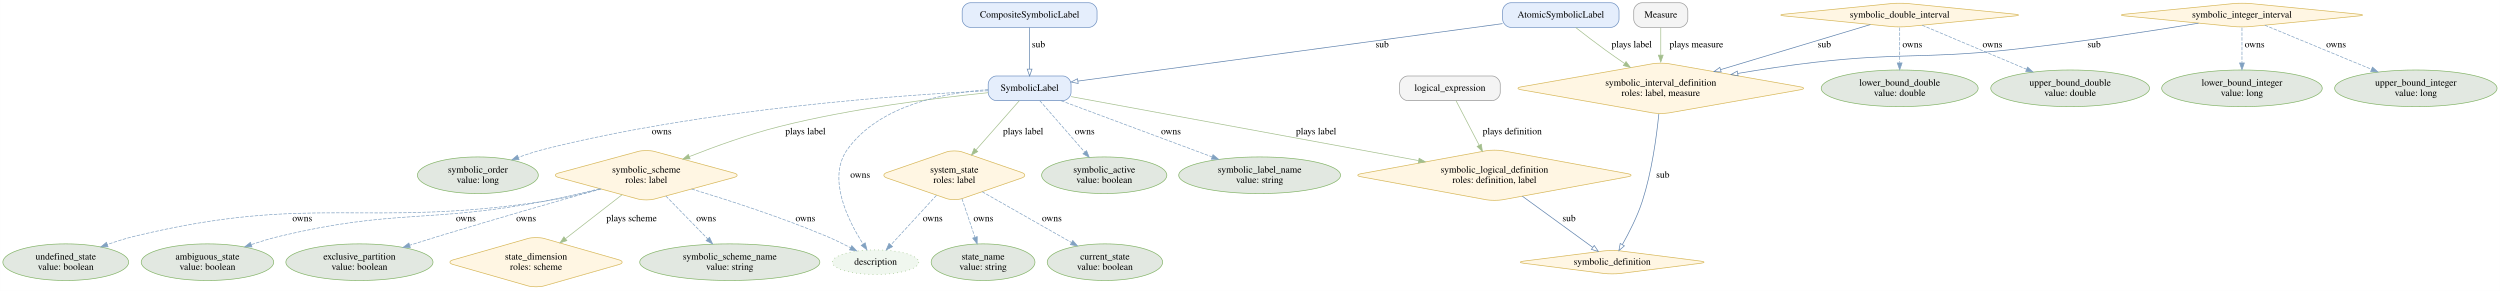
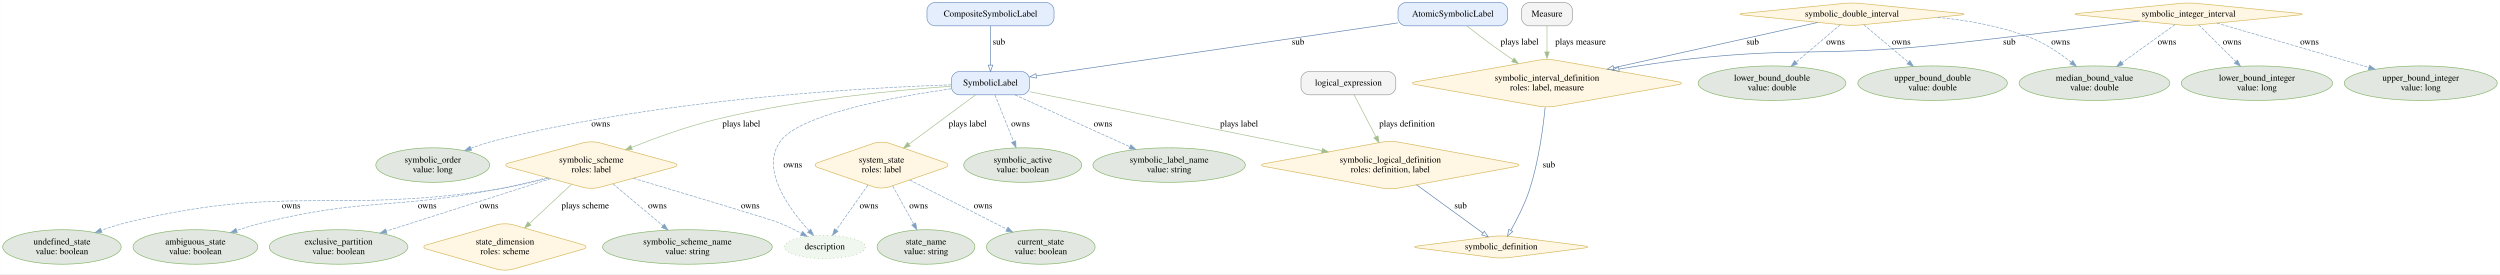
- <svg xmlns="http://www.w3.org/2000/svg" width="3652pt" height="425pt" viewBox="0.00 0.00 3651.72 425.00">
+ <svg xmlns="http://www.w3.org/2000/svg" width="3877pt" height="425pt" viewBox="0.00 0.00 3876.72 425.00">
  <g id="graph0" class="graph" transform="scale(1 1) rotate(0) translate(4 421)">
-     <polygon fill="white" stroke="transparent" points="-4,4 -4,-421 3647.72,-421 3647.72,4 -4,4" />
+     <polygon fill="white" stroke="transparent" points="-4,4 -4,-421 3872.72,-421 3872.72,4 -4,4" />
    <g id="node1" class="node">
-       <path fill="#e5eefc" stroke="#6c8ebf" d="M2348.92,-417C2348.92,-417 2202.92,-417 2202.92,-417 2196.92,-417 2190.92,-411 2190.92,-405 2190.92,-405 2190.92,-393 2190.92,-393 2190.92,-387 2196.92,-381 2202.92,-381 2202.92,-381 2348.92,-381 2348.92,-381 2354.92,-381 2360.92,-387 2360.92,-393 2360.92,-393 2360.92,-405 2360.92,-405 2360.92,-411 2354.92,-417 2348.92,-417" />
-       <text text-anchor="middle" x="2275.92" y="-395.3" font-family="Times,serif" font-size="14.00">AtomicSymbolicLabel</text>
+       <path fill="#e5eefc" stroke="#6c8ebf" d="M2321.92,-417C2321.92,-417 2175.92,-417 2175.92,-417 2169.92,-417 2163.92,-411 2163.92,-405 2163.92,-405 2163.92,-393 2163.92,-393 2163.92,-387 2169.92,-381 2175.92,-381 2175.92,-381 2321.92,-381 2321.92,-381 2327.92,-381 2333.92,-387 2333.92,-393 2333.92,-393 2333.92,-405 2333.92,-405 2333.92,-411 2327.92,-417 2321.92,-417" />
+       <text text-anchor="middle" x="2248.92" y="-395.3" font-family="Times,serif" font-size="14.00">AtomicSymbolicLabel</text>
    </g>
    <g id="node4" class="node">
-       <path fill="#e5eefc" stroke="#6c8ebf" d="M1548.42,-310C1548.42,-310 1451.42,-310 1451.42,-310 1445.42,-310 1439.42,-304 1439.42,-298 1439.42,-298 1439.42,-286 1439.42,-286 1439.42,-280 1445.42,-274 1451.42,-274 1451.42,-274 1548.42,-274 1548.42,-274 1554.42,-274 1560.42,-280 1560.42,-286 1560.42,-286 1560.42,-298 1560.42,-298 1560.42,-304 1554.42,-310 1548.42,-310" />
-       <text text-anchor="middle" x="1499.92" y="-288.3" font-family="Times,serif" font-size="14.00">SymbolicLabel</text>
+       <path fill="#e5eefc" stroke="#6c8ebf" d="M1580.42,-310C1580.42,-310 1483.42,-310 1483.42,-310 1477.42,-310 1471.42,-304 1471.42,-298 1471.42,-298 1471.42,-286 1471.42,-286 1471.42,-280 1477.42,-274 1483.42,-274 1483.42,-274 1580.42,-274 1580.42,-274 1586.42,-274 1592.42,-280 1592.42,-286 1592.42,-286 1592.42,-298 1592.42,-298 1592.42,-304 1586.42,-310 1580.42,-310" />
+       <text text-anchor="middle" x="1531.92" y="-288.3" font-family="Times,serif" font-size="14.00">SymbolicLabel</text>
    </g>
    <g id="edge1" class="edge">
-       <path fill="none" stroke="#5e81ac" d="M2190.66,-386.46C2036.29,-365.57 1713.27,-321.87 1570.44,-302.54" />
-       <polygon fill="none" stroke="#5e81ac" points="1570.85,-299.06 1560.47,-301.19 1569.91,-306 1570.85,-299.06" />
-       <text text-anchor="middle" x="2014.92" y="-351.8" font-family="Times,serif" font-size="14.00">sub</text>
-     </g>
-     <g id="node17" class="node">
-       <path fill="#fff6e3" stroke="#d6b656" d="M2410.11,-327.92C2410.11,-327.92 2217.74,-294.08 2217.74,-294.08 2211.83,-293.04 2211.83,-290.96 2217.74,-289.92 2217.74,-289.92 2410.11,-256.08 2410.11,-256.08 2416.01,-255.04 2427.83,-255.04 2433.74,-256.08 2433.74,-256.08 2626.11,-289.92 2626.11,-289.92 2632.01,-290.96 2632.01,-293.04 2626.11,-294.08 2626.11,-294.08 2433.74,-327.92 2433.74,-327.92 2427.83,-328.96 2416.01,-328.96 2410.11,-327.92" />
-       <text text-anchor="middle" x="2421.92" y="-295.8" font-family="Times,serif" font-size="14.00">symbolic_interval_definition</text>
-       <text text-anchor="middle" x="2421.92" y="-280.8" font-family="Times,serif" font-size="14.00">roles: label, measure</text>
+       <path fill="none" stroke="#5e81ac" d="M2163.86,-385.54C2021.05,-364.63 1735.74,-322.85 1602.95,-303.4" />
+       <polygon fill="none" stroke="#5e81ac" points="1603.29,-299.91 1592.89,-301.93 1602.27,-306.84 1603.29,-299.91" />
+       <text text-anchor="middle" x="2008.92" y="-351.8" font-family="Times,serif" font-size="14.00">sub</text>
+     </g>
+     <g id="node18" class="node">
+       <path fill="#fff6e3" stroke="#d6b656" d="M2383.11,-327.92C2383.11,-327.92 2190.74,-294.08 2190.74,-294.08 2184.83,-293.04 2184.83,-290.96 2190.74,-289.92 2190.74,-289.92 2383.11,-256.08 2383.11,-256.08 2389.01,-255.04 2400.83,-255.04 2406.74,-256.08 2406.74,-256.08 2599.11,-289.92 2599.11,-289.92 2605.01,-290.96 2605.01,-293.04 2599.11,-294.08 2599.11,-294.08 2406.74,-327.92 2406.74,-327.92 2400.83,-328.96 2389.01,-328.96 2383.11,-327.92" />
+       <text text-anchor="middle" x="2394.92" y="-295.8" font-family="Times,serif" font-size="14.00">symbolic_interval_definition</text>
+       <text text-anchor="middle" x="2394.92" y="-280.8" font-family="Times,serif" font-size="14.00">roles: label, measure</text>
    </g>
    <g id="edge2" class="edge">
-       <path fill="none" stroke="#a3be8c" d="M2297.64,-380.78C2310.16,-370.98 2326.27,-358.6 2340.92,-348 2349.89,-341.52 2359.53,-334.78 2368.92,-328.33" />
-       <polygon fill="#a3be8c" stroke="#a3be8c" points="2371.17,-331.03 2377.45,-322.5 2367.22,-325.25 2371.17,-331.03" />
-       <text text-anchor="middle" x="2379.42" y="-351.8" font-family="Times,serif" font-size="14.00">plays label</text>
+       <path fill="none" stroke="#a3be8c" d="M2270.64,-380.78C2283.16,-370.98 2299.27,-358.6 2313.92,-348 2322.89,-341.52 2332.53,-334.78 2341.92,-328.33" />
+       <polygon fill="#a3be8c" stroke="#a3be8c" points="2344.17,-331.03 2350.45,-322.5 2340.22,-325.25 2344.17,-331.03" />
+       <text text-anchor="middle" x="2352.42" y="-351.8" font-family="Times,serif" font-size="14.00">plays label</text>
    </g>
    <g id="node2" class="node">
-       <path fill="#e5eefc" stroke="#6c8ebf" d="M1586.42,-417C1586.42,-417 1413.42,-417 1413.42,-417 1407.42,-417 1401.42,-411 1401.42,-405 1401.42,-405 1401.42,-393 1401.42,-393 1401.42,-387 1407.42,-381 1413.42,-381 1413.42,-381 1586.42,-381 1586.42,-381 1592.42,-381 1598.42,-387 1598.42,-393 1598.42,-393 1598.42,-405 1598.42,-405 1598.42,-411 1592.42,-417 1586.42,-417" />
-       <text text-anchor="middle" x="1499.92" y="-395.3" font-family="Times,serif" font-size="14.00">CompositeSymbolicLabel</text>
+       <path fill="#e5eefc" stroke="#6c8ebf" d="M1618.42,-417C1618.42,-417 1445.42,-417 1445.42,-417 1439.42,-417 1433.42,-411 1433.42,-405 1433.42,-405 1433.42,-393 1433.42,-393 1433.42,-387 1439.42,-381 1445.42,-381 1445.42,-381 1618.42,-381 1618.42,-381 1624.42,-381 1630.42,-387 1630.42,-393 1630.42,-393 1630.42,-405 1630.42,-405 1630.42,-411 1624.42,-417 1618.42,-417" />
+       <text text-anchor="middle" x="1531.92" y="-395.3" font-family="Times,serif" font-size="14.00">CompositeSymbolicLabel</text>
    </g>
    <g id="edge3" class="edge">
-       <path fill="none" stroke="#5e81ac" d="M1499.92,-380.66C1499.92,-364.22 1499.92,-339.28 1499.92,-320.19" />
-       <polygon fill="none" stroke="#5e81ac" points="1503.42,-320.02 1499.92,-310.02 1496.42,-320.02 1503.42,-320.02" />
-       <text text-anchor="middle" x="1512.92" y="-351.8" font-family="Times,serif" font-size="14.00">sub</text>
+       <path fill="none" stroke="#5e81ac" d="M1531.92,-380.66C1531.92,-364.22 1531.92,-339.28 1531.92,-320.19" />
+       <polygon fill="none" stroke="#5e81ac" points="1535.42,-320.02 1531.92,-310.02 1528.42,-320.02 1535.42,-320.02" />
+       <text text-anchor="middle" x="1544.92" y="-351.8" font-family="Times,serif" font-size="14.00">sub</text>
    </g>
    <g id="node3" class="node">
-       <path fill="#f4f4f4" stroke="#999999" d="M2449.42,-417C2449.42,-417 2394.42,-417 2394.42,-417 2388.42,-417 2382.42,-411 2382.42,-405 2382.42,-405 2382.42,-393 2382.42,-393 2382.42,-387 2388.42,-381 2394.42,-381 2394.42,-381 2449.42,-381 2449.42,-381 2455.42,-381 2461.42,-387 2461.42,-393 2461.42,-393 2461.42,-405 2461.42,-405 2461.42,-411 2455.42,-417 2449.42,-417" />
-       <text text-anchor="middle" x="2421.92" y="-395.3" font-family="Times,serif" font-size="14.00">Measure</text>
+       <path fill="#f4f4f4" stroke="#999999" d="M2422.42,-417C2422.42,-417 2367.42,-417 2367.42,-417 2361.42,-417 2355.42,-411 2355.42,-405 2355.42,-405 2355.42,-393 2355.42,-393 2355.42,-387 2361.42,-381 2367.42,-381 2367.42,-381 2422.42,-381 2422.42,-381 2428.42,-381 2434.42,-387 2434.42,-393 2434.42,-393 2434.42,-405 2434.42,-405 2434.42,-411 2428.42,-417 2422.42,-417" />
+       <text text-anchor="middle" x="2394.92" y="-395.3" font-family="Times,serif" font-size="14.00">Measure</text>
    </g>
    <g id="edge4" class="edge">
-       <path fill="none" stroke="#a3be8c" d="M2421.92,-380.66C2421.92,-369.69 2421.92,-354.94 2421.92,-340.66" />
-       <polygon fill="#a3be8c" stroke="#a3be8c" points="2425.42,-340.41 2421.92,-330.41 2418.42,-340.41 2425.42,-340.41" />
-       <text text-anchor="middle" x="2473.92" y="-351.8" font-family="Times,serif" font-size="14.00">plays measure</text>
-     </g>
-     <g id="node13" class="node">
-       <ellipse fill="#e2e8e1" stroke="#82b366" cx="1608.92" cy="-165" rx="91.43" ry="26.74" />
-       <text text-anchor="middle" x="1608.92" y="-168.8" font-family="Times,serif" font-size="14.00">symbolic_active</text>
-       <text text-anchor="middle" x="1608.92" y="-153.8" font-family="Times,serif" font-size="14.00">value: boolean</text>
+       <path fill="none" stroke="#a3be8c" d="M2394.92,-380.66C2394.92,-369.69 2394.92,-354.94 2394.92,-340.66" />
+       <polygon fill="#a3be8c" stroke="#a3be8c" points="2398.42,-340.41 2394.92,-330.41 2391.42,-340.41 2398.42,-340.41" />
+       <text text-anchor="middle" x="2446.92" y="-351.8" font-family="Times,serif" font-size="14.00">plays measure</text>
+     </g>
+     <g id="node14" class="node">
+       <ellipse fill="#e2e8e1" stroke="#82b366" cx="1581.92" cy="-165" rx="91.43" ry="26.74" />
+       <text text-anchor="middle" x="1581.92" y="-168.8" font-family="Times,serif" font-size="14.00">symbolic_active</text>
+       <text text-anchor="middle" x="1581.92" y="-153.8" font-family="Times,serif" font-size="14.00">value: boolean</text>
    </g>
    <g id="edge6" class="edge">
-       <path fill="none" stroke="#81a1c1" stroke-dasharray="5,2" d="M1514.85,-273.88C1531.61,-254.66 1559.21,-223.01 1580.19,-198.95" />
-       <polygon fill="#81a1c1" stroke="#81a1c1" points="1583.1,-200.94 1587.03,-191.11 1577.82,-196.34 1583.1,-200.94" />
-       <text text-anchor="middle" x="1580.42" y="-224.8" font-family="Times,serif" font-size="14.00">owns</text>
-     </g>
-     <g id="node18" class="node">
-       <ellipse fill="#e2e8e1" stroke="#82b366" cx="1835.92" cy="-165" rx="118.17" ry="26.74" />
-       <text text-anchor="middle" x="1835.92" y="-168.8" font-family="Times,serif" font-size="14.00">symbolic_label_name</text>
-       <text text-anchor="middle" x="1835.92" y="-153.8" font-family="Times,serif" font-size="14.00">value: string</text>
+       <path fill="none" stroke="#81a1c1" stroke-dasharray="5,2" d="M1538.77,-273.88C1546.2,-255.31 1558.27,-225.14 1567.75,-201.42" />
+       <polygon fill="#81a1c1" stroke="#81a1c1" points="1571.05,-202.62 1571.51,-192.04 1564.55,-200.02 1571.05,-202.62" />
+       <text text-anchor="middle" x="1578.42" y="-224.8" font-family="Times,serif" font-size="14.00">owns</text>
+     </g>
+     <g id="node19" class="node">
+       <ellipse fill="#e2e8e1" stroke="#82b366" cx="1808.92" cy="-165" rx="118.17" ry="26.74" />
+       <text text-anchor="middle" x="1808.92" y="-168.8" font-family="Times,serif" font-size="14.00">symbolic_label_name</text>
+       <text text-anchor="middle" x="1808.92" y="-153.8" font-family="Times,serif" font-size="14.00">value: string</text>
    </g>
    <g id="edge7" class="edge">
-       <path fill="none" stroke="#81a1c1" stroke-dasharray="5,2" d="M1545.94,-273.88C1602.9,-252.69 1700.45,-216.4 1766.51,-191.82" />
-       <polygon fill="#81a1c1" stroke="#81a1c1" points="1767.87,-195.05 1776.02,-188.28 1765.43,-188.49 1767.87,-195.05" />
+       <path fill="none" stroke="#81a1c1" stroke-dasharray="5,2" d="M1569.86,-273.88C1615.8,-253.15 1693.77,-217.96 1748.13,-193.43" />
+       <polygon fill="#81a1c1" stroke="#81a1c1" points="1749.64,-196.59 1757.32,-189.29 1746.77,-190.21 1749.64,-196.59" />
      <text text-anchor="middle" x="1706.42" y="-224.8" font-family="Times,serif" font-size="14.00">owns</text>
    </g>
-     <g id="node19" class="node">
-       <path fill="#fff6e3" stroke="#d6b656" d="M2167.12,-200.83C2167.12,-200.83 1983.73,-167.17 1983.73,-167.17 1977.83,-166.08 1977.83,-163.92 1983.73,-162.83 1983.73,-162.83 2167.12,-129.17 2167.12,-129.17 2173.02,-128.08 2184.83,-128.08 2190.73,-129.17 2190.73,-129.17 2374.12,-162.83 2374.12,-162.83 2380.02,-163.92 2380.02,-166.08 2374.12,-167.17 2374.12,-167.17 2190.73,-200.83 2190.73,-200.83 2184.83,-201.92 2173.02,-201.92 2167.12,-200.83" />
-       <text text-anchor="middle" x="2178.92" y="-168.8" font-family="Times,serif" font-size="14.00">symbolic_logical_definition</text>
-       <text text-anchor="middle" x="2178.92" y="-153.8" font-family="Times,serif" font-size="14.00">roles: definition, label</text>
+     <g id="node20" class="node">
+       <path fill="#fff6e3" stroke="#d6b656" d="M2140.12,-200.83C2140.12,-200.83 1956.73,-167.17 1956.73,-167.17 1950.83,-166.08 1950.83,-163.92 1956.73,-162.83 1956.73,-162.83 2140.12,-129.17 2140.12,-129.17 2146.02,-128.08 2157.83,-128.08 2163.73,-129.17 2163.73,-129.17 2347.12,-162.83 2347.12,-162.83 2353.02,-163.92 2353.02,-166.08 2347.12,-167.17 2347.12,-167.17 2163.73,-200.83 2163.73,-200.83 2157.83,-201.92 2146.02,-201.92 2140.12,-200.83" />
+       <text text-anchor="middle" x="2151.92" y="-168.8" font-family="Times,serif" font-size="14.00">symbolic_logical_definition</text>
+       <text text-anchor="middle" x="2151.92" y="-153.8" font-family="Times,serif" font-size="14.00">roles: definition, label</text>
    </g>
    <g id="edge9" class="edge">
-       <path fill="none" stroke="#a3be8c" d="M1560.48,-279.85C1674.59,-258.84 1922.99,-213.12 2067.86,-186.45" />
-       <polygon fill="#a3be8c" stroke="#a3be8c" points="2068.91,-189.81 2078.11,-184.56 2067.64,-182.93 2068.91,-189.81" />
-       <text text-anchor="middle" x="1918.42" y="-224.8" font-family="Times,serif" font-size="14.00">plays label</text>
-     </g>
-     <g id="node20" class="node">
-       <ellipse fill="#e2e8e1" stroke="#82b366" cx="693.92" cy="-165" rx="88.28" ry="26.74" />
-       <text text-anchor="middle" x="693.92" y="-168.8" font-family="Times,serif" font-size="14.00">symbolic_order</text>
-       <text text-anchor="middle" x="693.92" y="-153.8" font-family="Times,serif" font-size="14.00">value: long</text>
+       <path fill="none" stroke="#a3be8c" d="M1592.5,-278.79C1697.63,-257.59 1915.09,-213.75 2045.77,-187.4" />
+       <polygon fill="#a3be8c" stroke="#a3be8c" points="2046.69,-190.79 2055.8,-185.38 2045.3,-183.93 2046.69,-190.79" />
+       <text text-anchor="middle" x="1917.42" y="-224.8" font-family="Times,serif" font-size="14.00">plays label</text>
+     </g>
+     <g id="node21" class="node">
+       <ellipse fill="#e2e8e1" stroke="#82b366" cx="666.92" cy="-165" rx="88.28" ry="26.74" />
+       <text text-anchor="middle" x="666.92" y="-168.8" font-family="Times,serif" font-size="14.00">symbolic_order</text>
+       <text text-anchor="middle" x="666.92" y="-153.8" font-family="Times,serif" font-size="14.00">value: long</text>
    </g>
    <g id="edge8" class="edge">
-       <path fill="none" stroke="#81a1c1" stroke-dasharray="5,2" d="M1439.24,-288.5C1315.55,-282.32 1026.06,-262.24 790.92,-203 778.51,-199.87 765.52,-195.63 753.23,-191.14" />
-       <polygon fill="#81a1c1" stroke="#81a1c1" points="754.14,-187.74 743.55,-187.5 751.67,-194.29 754.14,-187.74" />
-       <text text-anchor="middle" x="962.42" y="-224.8" font-family="Times,serif" font-size="14.00">owns</text>
-     </g>
-     <g id="node21" class="node">
-       <path fill="#fff6e3" stroke="#d6b656" d="M928.34,-199.86C928.34,-199.86 811.5,-168.14 811.5,-168.14 805.71,-166.57 805.71,-163.43 811.5,-161.86 811.5,-161.86 928.34,-130.14 928.34,-130.14 934.13,-128.57 945.71,-128.57 951.5,-130.14 951.5,-130.14 1068.34,-161.86 1068.34,-161.86 1074.13,-163.43 1074.13,-166.57 1068.34,-168.14 1068.34,-168.14 951.5,-199.86 951.5,-199.86 945.71,-201.43 934.13,-201.43 928.34,-199.86" />
-       <text text-anchor="middle" x="939.92" y="-168.8" font-family="Times,serif" font-size="14.00">symbolic_scheme</text>
-       <text text-anchor="middle" x="939.92" y="-153.8" font-family="Times,serif" font-size="14.00">roles: label</text>
+       <path fill="none" stroke="#81a1c1" stroke-dasharray="5,2" d="M1471.2,-289.49C1340.1,-285.06 1021.6,-267.92 763.92,-203 751.51,-199.87 738.52,-195.63 726.23,-191.14" />
+       <polygon fill="#81a1c1" stroke="#81a1c1" points="727.14,-187.74 716.55,-187.5 724.67,-194.29 727.14,-187.74" />
+       <text text-anchor="middle" x="927.42" y="-224.8" font-family="Times,serif" font-size="14.00">owns</text>
+     </g>
+     <g id="node22" class="node">
+       <path fill="#fff6e3" stroke="#d6b656" d="M901.34,-199.86C901.34,-199.86 784.5,-168.14 784.5,-168.14 778.71,-166.57 778.71,-163.43 784.5,-161.86 784.5,-161.86 901.34,-130.14 901.34,-130.14 907.13,-128.57 918.71,-128.57 924.5,-130.14 924.5,-130.14 1041.34,-161.86 1041.34,-161.86 1047.13,-163.43 1047.13,-166.57 1041.34,-168.14 1041.34,-168.14 924.5,-199.86 924.5,-199.86 918.71,-201.43 907.13,-201.43 901.34,-199.86" />
+       <text text-anchor="middle" x="912.92" y="-168.8" font-family="Times,serif" font-size="14.00">symbolic_scheme</text>
+       <text text-anchor="middle" x="912.92" y="-153.8" font-family="Times,serif" font-size="14.00">roles: label</text>
    </g>
    <g id="edge10" class="edge">
-       <path fill="none" stroke="#a3be8c" d="M1439.29,-285.58C1366.1,-278.2 1239.67,-262.74 1133.92,-236 1089.31,-224.72 1040.6,-207.12 1003.15,-192.39" />
-       <polygon fill="#a3be8c" stroke="#a3be8c" points="1003.97,-188.96 993.39,-188.52 1001.39,-195.46 1003.97,-188.96" />
-       <text text-anchor="middle" x="1172.42" y="-224.8" font-family="Times,serif" font-size="14.00">plays label</text>
-     </g>
-     <g id="node23" class="node">
-       <path fill="#fff6e3" stroke="#d6b656" d="M1378.58,-199.08C1378.58,-199.08 1291.27,-168.92 1291.27,-168.92 1285.6,-166.96 1285.6,-163.04 1291.27,-161.08 1291.27,-161.08 1378.58,-130.92 1378.58,-130.92 1384.25,-128.96 1395.6,-128.96 1401.27,-130.92 1401.27,-130.92 1488.58,-161.08 1488.58,-161.08 1494.25,-163.04 1494.25,-166.96 1488.58,-168.92 1488.58,-168.92 1401.27,-199.08 1401.27,-199.08 1395.6,-201.04 1384.25,-201.04 1378.58,-199.08" />
-       <text text-anchor="middle" x="1389.92" y="-168.8" font-family="Times,serif" font-size="14.00">system_state</text>
-       <text text-anchor="middle" x="1389.92" y="-153.8" font-family="Times,serif" font-size="14.00">roles: label</text>
+       <path fill="none" stroke="#a3be8c" d="M1471.35,-287.32C1388.22,-281.33 1234.55,-266.89 1106.92,-236 1061.85,-225.09 1012.72,-207.3 975.19,-192.39" />
+       <polygon fill="#a3be8c" stroke="#a3be8c" points="976.49,-189.14 965.9,-188.66 973.88,-195.63 976.49,-189.14" />
+       <text text-anchor="middle" x="1145.42" y="-224.8" font-family="Times,serif" font-size="14.00">plays label</text>
+     </g>
+     <g id="node24" class="node">
+       <path fill="#fff6e3" stroke="#d6b656" d="M1351.58,-199.08C1351.58,-199.08 1264.27,-168.92 1264.27,-168.92 1258.6,-166.96 1258.6,-163.04 1264.27,-161.08 1264.27,-161.08 1351.58,-130.92 1351.58,-130.92 1357.25,-128.96 1368.6,-128.96 1374.27,-130.92 1374.27,-130.92 1461.58,-161.08 1461.58,-161.08 1467.25,-163.04 1467.25,-166.96 1461.58,-168.92 1461.58,-168.92 1374.27,-199.08 1374.27,-199.08 1368.6,-201.04 1357.25,-201.04 1351.58,-199.08" />
+       <text text-anchor="middle" x="1362.92" y="-168.8" font-family="Times,serif" font-size="14.00">system_state</text>
+       <text text-anchor="middle" x="1362.92" y="-153.8" font-family="Times,serif" font-size="14.00">roles: label</text>
    </g>
    <g id="edge11" class="edge">
-       <path fill="none" stroke="#a3be8c" d="M1484.86,-273.88C1468.68,-255.5 1442.51,-225.75 1421.73,-202.15" />
-       <polygon fill="#a3be8c" stroke="#a3be8c" points="1424.15,-199.6 1414.92,-194.4 1418.9,-204.22 1424.15,-199.6" />
-       <text text-anchor="middle" x="1490.42" y="-224.8" font-family="Times,serif" font-size="14.00">plays label</text>
-     </g>
-     <g id="node27" class="node">
+       <path fill="none" stroke="#a3be8c" d="M1508.78,-273.88C1482.19,-254.22 1438.03,-221.55 1405.25,-197.31" />
+       <polygon fill="#a3be8c" stroke="#a3be8c" points="1407.3,-194.47 1397.18,-191.34 1403.14,-200.1 1407.3,-194.47" />
+       <text text-anchor="middle" x="1496.42" y="-224.8" font-family="Times,serif" font-size="14.00">plays label</text>
+     </g>
+     <g id="node28" class="node">
      <ellipse fill="#f0f7ef" stroke="#82b366" stroke-dasharray="1,5" cx="1274.92" cy="-38" rx="63.09" ry="18" />
      <text text-anchor="middle" x="1274.92" y="-34.3" font-family="Times,serif" font-size="14.00">description</text>
    </g>
    <g id="edge5" class="edge">
-       <path fill="none" stroke="#81a1c1" stroke-dasharray="5,2" d="M1439.37,-290.11C1376.38,-285.54 1280.57,-267.56 1233.92,-203 1203.63,-161.07 1234.48,-99.14 1256.65,-64.62" />
-       <polygon fill="#81a1c1" stroke="#81a1c1" points="1259.72,-66.33 1262.33,-56.06 1253.88,-62.46 1259.72,-66.33" />
-       <text text-anchor="middle" x="1252.42" y="-161.3" font-family="Times,serif" font-size="14.00">owns</text>
+       <path fill="none" stroke="#81a1c1" stroke-dasharray="5,2" d="M1471.1,-283.33C1386.17,-271.24 1238.85,-244.72 1206.92,-203 1173.63,-159.49 1219.35,-97.34 1250.42,-63.41" />
+       <polygon fill="#81a1c1" stroke="#81a1c1" points="1253.25,-65.5 1257.56,-55.81 1248.16,-60.7 1253.25,-65.5" />
+       <text text-anchor="middle" x="1225.42" y="-161.3" font-family="Times,serif" font-size="14.00">owns</text>
    </g>
    <g id="node5" class="node">
      <ellipse fill="#e2e8e1" stroke="#82b366" cx="298.92" cy="-38" rx="96.75" ry="26.74" />
      <text text-anchor="middle" x="298.92" y="-41.8" font-family="Times,serif" font-size="14.00">ambiguous_state</text>
      <text text-anchor="middle" x="298.92" y="-26.8" font-family="Times,serif" font-size="14.00">value: boolean</text>
    </g>
    <g id="node6" class="node">
      <ellipse fill="#e2e8e1" stroke="#82b366" cx="1609.92" cy="-38" rx="84.29" ry="26.74" />
      <text text-anchor="middle" x="1609.92" y="-41.8" font-family="Times,serif" font-size="14.00">current_state</text>
      <text text-anchor="middle" x="1609.92" y="-26.8" font-family="Times,serif" font-size="14.00">value: boolean</text>
    </g>
    <g id="node7" class="node">
      <ellipse fill="#e2e8e1" stroke="#82b366" cx="520.92" cy="-38" rx="107.46" ry="26.74" />
      <text text-anchor="middle" x="520.92" y="-41.8" font-family="Times,serif" font-size="14.00">exclusive_partition</text>
      <text text-anchor="middle" x="520.92" y="-26.8" font-family="Times,serif" font-size="14.00">value: boolean</text>
    </g>
    <g id="node8" class="node">
-       <path fill="#f4f4f4" stroke="#999999" d="M2175.42,-310C2175.42,-310 2052.42,-310 2052.42,-310 2046.42,-310 2040.42,-304 2040.42,-298 2040.42,-298 2040.42,-286 2040.42,-286 2040.42,-280 2046.42,-274 2052.42,-274 2052.42,-274 2175.42,-274 2175.42,-274 2181.42,-274 2187.42,-280 2187.42,-286 2187.42,-286 2187.42,-298 2187.42,-298 2187.42,-304 2181.42,-310 2175.42,-310" />
-       <text text-anchor="middle" x="2113.92" y="-288.3" font-family="Times,serif" font-size="14.00">logical_expression</text>
+       <path fill="#f4f4f4" stroke="#999999" d="M2148.42,-310C2148.42,-310 2025.42,-310 2025.42,-310 2019.42,-310 2013.42,-304 2013.42,-298 2013.42,-298 2013.42,-286 2013.42,-286 2013.42,-280 2019.42,-274 2025.42,-274 2025.42,-274 2148.42,-274 2148.42,-274 2154.42,-274 2160.42,-280 2160.42,-286 2160.42,-286 2160.42,-298 2160.42,-298 2160.42,-304 2154.42,-310 2148.42,-310" />
+       <text text-anchor="middle" x="2086.92" y="-288.3" font-family="Times,serif" font-size="14.00">logical_expression</text>
    </g>
    <g id="edge12" class="edge">
-       <path fill="none" stroke="#a3be8c" d="M2122.83,-273.88C2131.5,-257.19 2145.05,-231.13 2156.66,-208.81" />
-       <polygon fill="#a3be8c" stroke="#a3be8c" points="2159.82,-210.32 2161.33,-199.83 2153.61,-207.09 2159.82,-210.32" />
-       <text text-anchor="middle" x="2204.92" y="-224.8" font-family="Times,serif" font-size="14.00">plays definition</text>
+       <path fill="none" stroke="#a3be8c" d="M2095.83,-273.88C2104.5,-257.19 2118.05,-231.13 2129.66,-208.81" />
+       <polygon fill="#a3be8c" stroke="#a3be8c" points="2132.82,-210.32 2134.33,-199.83 2126.61,-207.09 2132.82,-210.32" />
+       <text text-anchor="middle" x="2177.92" y="-224.8" font-family="Times,serif" font-size="14.00">plays definition</text>
    </g>
    <g id="node9" class="node">
-       <ellipse fill="#e2e8e1" stroke="#82b366" cx="2770.92" cy="-292" rx="114.6" ry="26.74" />
-       <text text-anchor="middle" x="2770.92" y="-295.8" font-family="Times,serif" font-size="14.00">lower_bound_double</text>
-       <text text-anchor="middle" x="2770.92" y="-280.8" font-family="Times,serif" font-size="14.00">value: double</text>
+       <ellipse fill="#e2e8e1" stroke="#82b366" cx="2743.92" cy="-292" rx="114.6" ry="26.74" />
+       <text text-anchor="middle" x="2743.92" y="-295.8" font-family="Times,serif" font-size="14.00">lower_bound_double</text>
+       <text text-anchor="middle" x="2743.92" y="-280.8" font-family="Times,serif" font-size="14.00">value: double</text>
    </g>
    <g id="node10" class="node">
-       <ellipse fill="#e2e8e1" stroke="#82b366" cx="3270.92" cy="-292" rx="117.26" ry="26.74" />
-       <text text-anchor="middle" x="3270.92" y="-295.8" font-family="Times,serif" font-size="14.00">lower_bound_integer</text>
-       <text text-anchor="middle" x="3270.92" y="-280.8" font-family="Times,serif" font-size="14.00">value: long</text>
+       <ellipse fill="#e2e8e1" stroke="#82b366" cx="3495.92" cy="-292" rx="117.26" ry="26.74" />
+       <text text-anchor="middle" x="3495.92" y="-295.8" font-family="Times,serif" font-size="14.00">lower_bound_integer</text>
+       <text text-anchor="middle" x="3495.92" y="-280.8" font-family="Times,serif" font-size="14.00">value: long</text>
    </g>
    <g id="node11" class="node">
+       <ellipse fill="#e2e8e1" stroke="#82b366" cx="3243.92" cy="-292" rx="116.85" ry="26.74" />
+       <text text-anchor="middle" x="3243.92" y="-295.8" font-family="Times,serif" font-size="14.00">median_bound_value</text>
+       <text text-anchor="middle" x="3243.92" y="-280.8" font-family="Times,serif" font-size="14.00">value: double</text>
+     </g>
+     <g id="node12" class="node">
      <path fill="#fff6e3" stroke="#d6b656" d="M767.39,-72.7C767.39,-72.7 657.46,-41.3 657.46,-41.3 651.69,-39.65 651.69,-36.35 657.46,-34.7 657.46,-34.7 767.39,-3.3 767.39,-3.3 773.15,-1.65 784.69,-1.65 790.46,-3.3 790.46,-3.3 900.39,-34.7 900.39,-34.7 906.15,-36.35 906.15,-39.65 900.39,-41.3 900.39,-41.3 790.46,-72.7 790.46,-72.7 784.69,-74.35 773.15,-74.35 767.39,-72.7" />
      <text text-anchor="middle" x="778.92" y="-41.8" font-family="Times,serif" font-size="14.00">state_dimension</text>
      <text text-anchor="middle" x="778.92" y="-26.8" font-family="Times,serif" font-size="14.00">roles: scheme</text>
    </g>
-     <g id="node12" class="node">
+     <g id="node13" class="node">
      <ellipse fill="#e2e8e1" stroke="#82b366" cx="1431.92" cy="-38" rx="75.82" ry="26.74" />
      <text text-anchor="middle" x="1431.92" y="-41.8" font-family="Times,serif" font-size="14.00">state_name</text>
      <text text-anchor="middle" x="1431.92" y="-26.8" font-family="Times,serif" font-size="14.00">value: string</text>
    </g>
-     <g id="node14" class="node">
-       <path fill="#fff6e3" stroke="#d6b656" d="M2339.02,-54.49C2339.02,-54.49 2221.23,-39.51 2221.23,-39.51 2215.28,-38.76 2215.28,-37.24 2221.23,-36.49 2221.23,-36.49 2339.02,-21.51 2339.02,-21.51 2344.97,-20.76 2356.88,-20.76 2362.83,-21.51 2362.83,-21.51 2480.62,-36.49 2480.62,-36.49 2486.57,-37.24 2486.57,-38.76 2480.62,-39.51 2480.62,-39.51 2362.83,-54.49 2362.83,-54.49 2356.88,-55.24 2344.97,-55.24 2339.02,-54.49" />
-       <text text-anchor="middle" x="2350.92" y="-34.3" font-family="Times,serif" font-size="14.00">symbolic_definition</text>
-     </g>
    <g id="node15" class="node">
-       <path fill="#fff6e3" stroke="#d6b656" d="M2758.98,-415.81C2758.98,-415.81 2601.72,-400.19 2601.72,-400.19 2595.75,-399.59 2595.75,-398.41 2601.72,-397.81 2601.72,-397.81 2758.98,-382.19 2758.98,-382.19 2764.95,-381.59 2776.89,-381.59 2782.87,-382.19 2782.87,-382.19 2940.13,-397.81 2940.13,-397.81 2946.1,-398.41 2946.1,-399.59 2940.13,-400.19 2940.13,-400.19 2782.87,-415.81 2782.87,-415.81 2776.89,-416.41 2764.95,-416.41 2758.98,-415.81" />
-       <text text-anchor="middle" x="2770.92" y="-395.3" font-family="Times,serif" font-size="14.00">symbolic_double_interval</text>
+       <path fill="#fff6e3" stroke="#d6b656" d="M2312.02,-54.49C2312.02,-54.49 2194.23,-39.51 2194.23,-39.51 2188.28,-38.76 2188.28,-37.24 2194.23,-36.49 2194.23,-36.49 2312.02,-21.51 2312.02,-21.51 2317.97,-20.76 2329.88,-20.76 2335.83,-21.51 2335.83,-21.51 2453.62,-36.49 2453.62,-36.49 2459.57,-37.24 2459.57,-38.76 2453.62,-39.51 2453.62,-39.51 2335.83,-54.49 2335.83,-54.49 2329.88,-55.24 2317.97,-55.24 2312.02,-54.49" />
+       <text text-anchor="middle" x="2323.92" y="-34.3" font-family="Times,serif" font-size="14.00">symbolic_definition</text>
+     </g>
+     <g id="node16" class="node">
+       <path fill="#fff6e3" stroke="#d6b656" d="M2855.98,-415.81C2855.98,-415.81 2698.72,-400.19 2698.72,-400.19 2692.75,-399.59 2692.75,-398.41 2698.72,-397.81 2698.72,-397.81 2855.98,-382.19 2855.98,-382.19 2861.95,-381.59 2873.89,-381.59 2879.87,-382.19 2879.87,-382.19 3037.13,-397.81 3037.13,-397.81 3043.1,-398.41 3043.1,-399.59 3037.13,-400.19 3037.13,-400.19 2879.87,-415.81 2879.87,-415.81 2873.89,-416.41 2861.95,-416.41 2855.98,-415.81" />
+       <text text-anchor="middle" x="2867.92" y="-395.3" font-family="Times,serif" font-size="14.00">symbolic_double_interval</text>
    </g>
    <g id="edge14" class="edge">
-       <path fill="none" stroke="#81a1c1" stroke-dasharray="5,2" d="M2770.92,-380.66C2770.92,-366.77 2770.92,-346.8 2770.92,-329.43" />
-       <polygon fill="#81a1c1" stroke="#81a1c1" points="2774.42,-329.02 2770.92,-319.02 2767.42,-329.02 2774.42,-329.02" />
-       <text text-anchor="middle" x="2789.42" y="-351.8" font-family="Times,serif" font-size="14.00">owns</text>
+       <path fill="none" stroke="#81a1c1" stroke-dasharray="5,2" d="M2849.89,-382.73C2831.99,-367.57 2804,-343.87 2781.29,-324.64" />
+       <polygon fill="#81a1c1" stroke="#81a1c1" points="2783.39,-321.83 2773.5,-318.04 2778.87,-327.17 2783.39,-321.83" />
+       <text text-anchor="middle" x="2842.42" y="-351.8" font-family="Times,serif" font-size="14.00">owns</text>
+     </g>
+     <g id="edge15" class="edge">
+       <path fill="none" stroke="#81a1c1" stroke-dasharray="5,2" d="M3000.99,-394.16C3047.41,-389.45 3099.09,-380.31 3143.92,-363 3167.07,-354.06 3189.96,-338.66 3207.98,-324.58" />
+       <polygon fill="#81a1c1" stroke="#81a1c1" points="3210.29,-327.21 3215.91,-318.23 3205.92,-321.75 3210.29,-327.21" />
+       <text text-anchor="middle" x="3191.42" y="-351.8" font-family="Times,serif" font-size="14.00">owns</text>
    </g>
    <g id="edge13" class="edge">
-       <path fill="none" stroke="#5e81ac" d="M2728.13,-385.12C2673.89,-368.81 2579.07,-340.28 2509.27,-319.28" />
-       <polygon fill="none" stroke="#5e81ac" points="2510.18,-315.9 2499.6,-316.37 2508.16,-322.6 2510.18,-315.9" />
-       <text text-anchor="middle" x="2660.92" y="-351.8" font-family="Times,serif" font-size="14.00">sub</text>
-     </g>
-     <g id="node25" class="node">
-       <ellipse fill="#e2e8e1" stroke="#82b366" cx="3019.92" cy="-292" rx="115.93" ry="26.74" />
-       <text text-anchor="middle" x="3019.92" y="-295.8" font-family="Times,serif" font-size="14.00">upper_bound_double</text>
-       <text text-anchor="middle" x="3019.92" y="-280.8" font-family="Times,serif" font-size="14.00">value: double</text>
-     </g>
-     <g id="edge15" class="edge">
-       <path fill="none" stroke="#81a1c1" stroke-dasharray="5,2" d="M2803.73,-384.17C2842.36,-367.88 2907.41,-340.45 2956.09,-319.92" />
-       <polygon fill="#81a1c1" stroke="#81a1c1" points="2957.74,-323.02 2965.59,-315.91 2955.02,-316.57 2957.74,-323.02" />
-       <text text-anchor="middle" x="2906.42" y="-351.8" font-family="Times,serif" font-size="14.00">owns</text>
-     </g>
-     <g id="node16" class="node">
-       <path fill="#fff6e3" stroke="#d6b656" d="M3258.98,-415.83C3258.98,-415.83 3099.2,-400.17 3099.2,-400.17 3093.23,-399.59 3093.23,-398.41 3099.2,-397.83 3099.2,-397.83 3258.98,-382.17 3258.98,-382.17 3264.95,-381.59 3276.9,-381.59 3282.87,-382.17 3282.87,-382.17 3442.64,-397.83 3442.64,-397.83 3448.62,-398.41 3448.62,-399.59 3442.64,-400.17 3442.64,-400.17 3282.87,-415.83 3282.87,-415.83 3276.9,-416.41 3264.95,-416.41 3258.98,-415.83" />
-       <text text-anchor="middle" x="3270.92" y="-395.3" font-family="Times,serif" font-size="14.00">symbolic_integer_interval</text>
+       <path fill="none" stroke="#5e81ac" d="M2814.58,-386.16C2738.09,-369.18 2595.71,-337.57 2498.19,-315.92" />
+       <polygon fill="none" stroke="#5e81ac" points="2498.83,-312.48 2488.31,-313.73 2497.31,-319.31 2498.83,-312.48" />
+       <text text-anchor="middle" x="2713.92" y="-351.8" font-family="Times,serif" font-size="14.00">sub</text>
+     </g>
+     <g id="node26" class="node">
+       <ellipse fill="#e2e8e1" stroke="#82b366" cx="2992.92" cy="-292" rx="115.93" ry="26.74" />
+       <text text-anchor="middle" x="2992.92" y="-295.8" font-family="Times,serif" font-size="14.00">upper_bound_double</text>
+       <text text-anchor="middle" x="2992.92" y="-280.8" font-family="Times,serif" font-size="14.00">value: double</text>
+     </g>
+     <g id="edge16" class="edge">
+       <path fill="none" stroke="#81a1c1" stroke-dasharray="5,2" d="M2886.1,-382.73C2904.15,-367.57 2932.36,-343.87 2955.26,-324.64" />
+       <polygon fill="#81a1c1" stroke="#81a1c1" points="2957.71,-327.15 2963.11,-318.04 2953.21,-321.79 2957.71,-327.15" />
+       <text text-anchor="middle" x="2944.42" y="-351.8" font-family="Times,serif" font-size="14.00">owns</text>
+     </g>
+     <g id="node17" class="node">
+       <path fill="#fff6e3" stroke="#d6b656" d="M3377.98,-415.83C3377.98,-415.83 3218.2,-400.17 3218.2,-400.17 3212.23,-399.59 3212.23,-398.41 3218.2,-397.83 3218.2,-397.83 3377.98,-382.17 3377.98,-382.17 3383.95,-381.59 3395.9,-381.59 3401.87,-382.17 3401.87,-382.17 3561.64,-397.83 3561.64,-397.83 3567.62,-398.41 3567.62,-399.59 3561.64,-400.17 3561.64,-400.17 3401.87,-415.83 3401.87,-415.83 3395.9,-416.41 3383.95,-416.41 3377.98,-415.83" />
+       <text text-anchor="middle" x="3389.92" y="-395.3" font-family="Times,serif" font-size="14.00">symbolic_integer_interval</text>
+     </g>
+     <g id="edge18" class="edge">
+       <path fill="none" stroke="#81a1c1" stroke-dasharray="5,2" d="M3405.56,-382.51C3420.68,-367.53 3444.04,-344.39 3463.23,-325.39" />
+       <polygon fill="#81a1c1" stroke="#81a1c1" points="3465.71,-327.86 3470.35,-318.33 3460.78,-322.88 3465.71,-327.86" />
+       <text text-anchor="middle" x="3457.42" y="-351.8" font-family="Times,serif" font-size="14.00">owns</text>
+     </g>
+     <g id="edge19" class="edge">
+       <path fill="none" stroke="#81a1c1" stroke-dasharray="5,2" d="M3369.01,-382.96C3347.57,-367.54 3313.63,-343.13 3286.51,-323.63" />
+       <polygon fill="#81a1c1" stroke="#81a1c1" points="3288.5,-320.74 3278.33,-317.75 3284.41,-326.43 3288.5,-320.74" />
+       <text text-anchor="middle" x="3356.42" y="-351.8" font-family="Times,serif" font-size="14.00">owns</text>
    </g>
    <g id="edge17" class="edge">
-       <path fill="none" stroke="#81a1c1" stroke-dasharray="5,2" d="M3270.92,-380.66C3270.92,-366.77 3270.92,-346.8 3270.92,-329.43" />
-       <polygon fill="#81a1c1" stroke="#81a1c1" points="3274.42,-329.02 3270.92,-319.02 3267.42,-329.02 3274.42,-329.02" />
-       <text text-anchor="middle" x="3289.42" y="-351.8" font-family="Times,serif" font-size="14.00">owns</text>
-     </g>
-     <g id="edge16" class="edge">
-       <path fill="none" stroke="#5e81ac" d="M3207.46,-387.14C3138.94,-375.79 3026.5,-358.23 2928.92,-348 2804.02,-334.91 2771.71,-344.21 2646.92,-330 2610.16,-325.81 2570.25,-319.75 2534.39,-313.74" />
-       <polygon fill="none" stroke="#5e81ac" points="2534.84,-310.27 2524.39,-312.05 2533.67,-317.17 2534.84,-310.27" />
-       <text text-anchor="middle" x="3054.92" y="-351.8" font-family="Times,serif" font-size="14.00">sub</text>
-     </g>
-     <g id="node26" class="node">
-       <ellipse fill="#e2e8e1" stroke="#82b366" cx="3524.92" cy="-292" rx="118.59" ry="26.74" />
-       <text text-anchor="middle" x="3524.92" y="-295.8" font-family="Times,serif" font-size="14.00">upper_bound_integer</text>
-       <text text-anchor="middle" x="3524.92" y="-280.8" font-family="Times,serif" font-size="14.00">value: long</text>
-     </g>
-     <g id="edge18" class="edge">
-       <path fill="none" stroke="#81a1c1" stroke-dasharray="5,2" d="M3304.39,-384.17C3343.88,-367.84 3410.43,-340.33 3460.12,-319.79" />
-       <polygon fill="#81a1c1" stroke="#81a1c1" points="3461.6,-322.97 3469.5,-315.91 3458.92,-316.5 3461.6,-322.97" />
-       <text text-anchor="middle" x="3408.42" y="-351.8" font-family="Times,serif" font-size="14.00">owns</text>
-     </g>
-     <g id="edge19" class="edge">
-       <path fill="none" stroke="#5e81ac" d="M2419.07,-254.43C2415.7,-220.69 2408.71,-169.55 2394.92,-127 2387.68,-104.65 2375.52,-80.92 2365.82,-63.74" />
-       <polygon fill="none" stroke="#5e81ac" points="2368.76,-61.83 2360.73,-54.92 2362.69,-65.33 2368.76,-61.83" />
-       <text text-anchor="middle" x="2424.92" y="-161.3" font-family="Times,serif" font-size="14.00">sub</text>
+       <path fill="none" stroke="#5e81ac" d="M3313.88,-388.4C3210.89,-375.51 3032.41,-353.56 2966.92,-348 2813.05,-334.93 2773.46,-346.55 2619.92,-330 2582.87,-326 2542.64,-319.94 2506.58,-313.88" />
+       <polygon fill="none" stroke="#5e81ac" points="2506.97,-310.39 2496.52,-312.17 2505.79,-317.29 2506.97,-310.39" />
+       <text text-anchor="middle" x="3111.92" y="-351.8" font-family="Times,serif" font-size="14.00">sub</text>
+     </g>
+     <g id="node27" class="node">
+       <ellipse fill="#e2e8e1" stroke="#82b366" cx="3749.92" cy="-292" rx="118.59" ry="26.74" />
+       <text text-anchor="middle" x="3749.92" y="-295.8" font-family="Times,serif" font-size="14.00">upper_bound_integer</text>
+       <text text-anchor="middle" x="3749.92" y="-280.8" font-family="Times,serif" font-size="14.00">value: long</text>
    </g>
    <g id="edge20" class="edge">
-       <path fill="none" stroke="#5e81ac" d="M2219.69,-134.38C2251.38,-111.35 2294.52,-79.99 2322.55,-59.62" />
-       <polygon fill="none" stroke="#5e81ac" points="2324.7,-62.39 2330.73,-53.68 2320.58,-56.72 2324.7,-62.39" />
-       <text text-anchor="middle" x="2287.92" y="-97.8" font-family="Times,serif" font-size="14.00">sub</text>
+       <path fill="none" stroke="#81a1c1" stroke-dasharray="5,2" d="M3433.71,-385.23C3492.17,-368.18 3596.8,-337.66 3669.62,-316.42" />
+       <polygon fill="#81a1c1" stroke="#81a1c1" points="3670.61,-319.78 3679.23,-313.62 3668.65,-313.06 3670.61,-319.78" />
+       <text text-anchor="middle" x="3577.42" y="-351.8" font-family="Times,serif" font-size="14.00">owns</text>
    </g>
    <g id="edge21" class="edge">
-       <path fill="none" stroke="#81a1c1" stroke-dasharray="5,2" d="M871.66,-145.34C846.43,-138.9 817.5,-132.04 790.92,-127 620.91,-94.76 573.27,-116.06 404.92,-76 391.19,-72.73 376.74,-68.35 363.09,-63.75" />
-       <polygon fill="#81a1c1" stroke="#81a1c1" points="363.9,-60.33 353.3,-60.37 361.62,-66.95 363.9,-60.33" />
-       <text text-anchor="middle" x="676.42" y="-97.8" font-family="Times,serif" font-size="14.00">owns</text>
+       <path fill="none" stroke="#5e81ac" d="M2392.07,-254.43C2388.7,-220.69 2381.71,-169.55 2367.92,-127 2360.68,-104.65 2348.52,-80.92 2338.82,-63.74" />
+       <polygon fill="none" stroke="#5e81ac" points="2341.76,-61.83 2333.73,-54.92 2335.69,-65.33 2341.76,-61.83" />
+       <text text-anchor="middle" x="2397.92" y="-161.3" font-family="Times,serif" font-size="14.00">sub</text>
+     </g>
+     <g id="edge22" class="edge">
+       <path fill="none" stroke="#5e81ac" d="M2192.69,-134.38C2224.38,-111.35 2267.52,-79.99 2295.55,-59.62" />
+       <polygon fill="none" stroke="#5e81ac" points="2297.7,-62.39 2303.73,-53.68 2293.58,-56.72 2297.7,-62.39" />
+       <text text-anchor="middle" x="2260.92" y="-97.8" font-family="Times,serif" font-size="14.00">sub</text>
    </g>
    <g id="edge23" class="edge">
-       <path fill="none" stroke="#81a1c1" stroke-dasharray="5,2" d="M872.98,-145.1C811.48,-127.61 717.88,-100.66 636.92,-76 623.12,-71.8 608.44,-67.2 594.32,-62.73" />
-       <polygon fill="#81a1c1" stroke="#81a1c1" points="595.24,-59.35 584.65,-59.66 593.12,-66.02 595.24,-59.35" />
-       <text text-anchor="middle" x="764.42" y="-97.8" font-family="Times,serif" font-size="14.00">owns</text>
-     </g>
-     <g id="edge26" class="edge">
-       <path fill="none" stroke="#a3be8c" d="M904.59,-136.57C880.29,-117.7 847.86,-92.52 822.03,-72.47" />
-       <polygon fill="#a3be8c" stroke="#a3be8c" points="823.94,-69.52 813.9,-66.15 819.65,-75.05 823.94,-69.52" />
-       <text text-anchor="middle" x="918.42" y="-97.8" font-family="Times,serif" font-size="14.00">plays scheme</text>
-     </g>
-     <g id="node22" class="node">
+       <path fill="none" stroke="#81a1c1" stroke-dasharray="5,2" d="M844.64,-145.49C819.4,-139.06 790.48,-132.17 763.92,-127 605.74,-96.21 561.52,-114.07 404.92,-76 391.21,-72.67 376.77,-68.26 363.11,-63.65" />
+       <polygon fill="#81a1c1" stroke="#81a1c1" points="363.92,-60.23 353.33,-60.27 361.64,-66.84 363.92,-60.23" />
+       <text text-anchor="middle" x="658.42" y="-97.8" font-family="Times,serif" font-size="14.00">owns</text>
+     </g>
+     <g id="edge25" class="edge">
+       <path fill="none" stroke="#81a1c1" stroke-dasharray="5,2" d="M850.17,-143.99C794.23,-126.16 710.12,-99.34 636.92,-76 623.34,-71.67 608.87,-67.05 594.91,-62.6" />
+       <polygon fill="#81a1c1" stroke="#81a1c1" points="595.94,-59.26 585.35,-59.55 593.81,-65.92 595.94,-59.26" />
+       <text text-anchor="middle" x="754.42" y="-97.8" font-family="Times,serif" font-size="14.00">owns</text>
+     </g>
+     <g id="edge28" class="edge">
+       <path fill="none" stroke="#a3be8c" d="M882.18,-135.32C862.78,-117.22 837.56,-93.7 816.91,-74.43" />
+       <polygon fill="#a3be8c" stroke="#a3be8c" points="819.22,-71.81 809.52,-67.54 814.45,-76.92 819.22,-71.81" />
+       <text text-anchor="middle" x="903.42" y="-97.8" font-family="Times,serif" font-size="14.00">plays scheme</text>
+     </g>
+     <g id="node23" class="node">
      <ellipse fill="#e2e8e1" stroke="#82b366" cx="1061.92" cy="-38" rx="131.54" ry="26.74" />
      <text text-anchor="middle" x="1061.92" y="-41.8" font-family="Times,serif" font-size="14.00">symbolic_scheme_name</text>
      <text text-anchor="middle" x="1061.92" y="-26.8" font-family="Times,serif" font-size="14.00">value: string</text>
    </g>
-     <g id="edge24" class="edge">
-       <path fill="none" stroke="#81a1c1" stroke-dasharray="5,2" d="M968.53,-134.69C986.89,-115.88 1010.76,-91.42 1029.78,-71.93" />
-       <polygon fill="#81a1c1" stroke="#81a1c1" points="1032.33,-74.33 1036.81,-64.73 1027.32,-69.44 1032.33,-74.33" />
-       <text text-anchor="middle" x="1027.42" y="-97.8" font-family="Times,serif" font-size="14.00">owns</text>
-     </g>
-     <g id="node24" class="node">
+     <g id="edge26" class="edge">
+       <path fill="none" stroke="#81a1c1" stroke-dasharray="5,2" d="M946.36,-135.95C969.33,-116.68 999.88,-91.05 1023.8,-70.98" />
+       <polygon fill="#81a1c1" stroke="#81a1c1" points="1026.22,-73.52 1031.64,-64.41 1021.72,-68.16 1026.22,-73.52" />
+       <text text-anchor="middle" x="1015.42" y="-97.8" font-family="Times,serif" font-size="14.00">owns</text>
+     </g>
+     <g id="node25" class="node">
      <ellipse fill="#e2e8e1" stroke="#82b366" cx="91.92" cy="-38" rx="91.85" ry="26.74" />
      <text text-anchor="middle" x="91.92" y="-41.8" font-family="Times,serif" font-size="14.00">undefined_state</text>
      <text text-anchor="middle" x="91.92" y="-26.8" font-family="Times,serif" font-size="14.00">value: boolean</text>
    </g>
-     <g id="edge25" class="edge">
-       <path fill="none" stroke="#81a1c1" stroke-dasharray="5,2" d="M874.08,-144.81C848.35,-138.06 818.47,-131.13 790.92,-127 527.13,-87.42 452.22,-138.59 192.92,-76 179.63,-72.79 165.68,-68.39 152.53,-63.74" />
-       <polygon fill="#81a1c1" stroke="#81a1c1" points="153.72,-60.45 143.12,-60.33 151.33,-67.03 153.72,-60.45" />
-       <text text-anchor="middle" x="437.42" y="-97.8" font-family="Times,serif" font-size="14.00">owns</text>
-     </g>
-     <g id="edge22" class="edge">
-       <path fill="none" stroke="#81a1c1" stroke-dasharray="5,2" d="M1006.07,-144.92C1059.88,-128.67 1137.37,-103.62 1202.92,-76 1214.66,-71.05 1227.11,-64.97 1238.3,-59.18" />
-       <polygon fill="#81a1c1" stroke="#81a1c1" points="1240.14,-62.17 1247.36,-54.41 1236.88,-55.97 1240.14,-62.17" />
-       <text text-anchor="middle" x="1172.42" y="-97.8" font-family="Times,serif" font-size="14.00">owns</text>
-     </g>
    <g id="edge27" class="edge">
-       <path fill="none" stroke="#81a1c1" stroke-dasharray="5,2" d="M1430.53,-140.93C1467.31,-120.03 1521.59,-89.19 1560.8,-66.91" />
-       <polygon fill="#81a1c1" stroke="#81a1c1" points="1562.96,-69.71 1569.92,-61.73 1559.5,-63.62 1562.96,-69.71" />
-       <text text-anchor="middle" x="1532.42" y="-97.8" font-family="Times,serif" font-size="14.00">owns</text>
+       <path fill="none" stroke="#81a1c1" stroke-dasharray="5,2" d="M847.07,-144.86C821.34,-138.11 791.46,-131.18 763.92,-127 512.02,-88.75 440.5,-136.18 192.92,-76 179.84,-72.82 166.11,-68.49 153.14,-63.92" />
+       <polygon fill="#81a1c1" stroke="#81a1c1" points="153.99,-60.51 143.39,-60.39 151.6,-67.09 153.99,-60.51" />
+       <text text-anchor="middle" x="447.42" y="-97.8" font-family="Times,serif" font-size="14.00">owns</text>
+     </g>
+     <g id="edge24" class="edge">
+       <path fill="none" stroke="#81a1c1" stroke-dasharray="5,2" d="M978.09,-144.55C1060.28,-119.97 1192.24,-80.32 1202.92,-76 1214.83,-71.18 1227.41,-65.08 1238.67,-59.24" />
+       <polygon fill="#81a1c1" stroke="#81a1c1" points="1240.57,-62.19 1247.77,-54.42 1237.3,-56.01 1240.57,-62.19" />
+       <text text-anchor="middle" x="1159.42" y="-97.8" font-family="Times,serif" font-size="14.00">owns</text>
    </g>
    <g id="edge29" class="edge">
-       <path fill="none" stroke="#81a1c1" stroke-dasharray="5,2" d="M1401.07,-130.83C1406.88,-113.54 1413.99,-92.37 1419.92,-74.72" />
-       <polygon fill="#81a1c1" stroke="#81a1c1" points="1423.39,-75.38 1423.26,-64.79 1416.76,-73.15 1423.39,-75.38" />
-       <text text-anchor="middle" x="1432.42" y="-97.8" font-family="Times,serif" font-size="14.00">owns</text>
-     </g>
-     <g id="edge28" class="edge">
-       <path fill="none" stroke="#81a1c1" stroke-dasharray="5,2" d="M1363.83,-135.64C1343.73,-113.79 1316.25,-83.92 1297.19,-63.2" />
-       <polygon fill="#81a1c1" stroke="#81a1c1" points="1299.67,-60.73 1290.32,-55.74 1294.52,-65.47 1299.67,-60.73" />
-       <text text-anchor="middle" x="1358.42" y="-97.8" font-family="Times,serif" font-size="14.00">owns</text>
+       <path fill="none" stroke="#81a1c1" stroke-dasharray="5,2" d="M1406.51,-141.94C1448.62,-120.63 1512.45,-88.33 1557.36,-65.6" />
+       <polygon fill="#81a1c1" stroke="#81a1c1" points="1559.01,-68.69 1566.35,-61.05 1555.85,-62.44 1559.01,-68.69" />
+       <text text-anchor="middle" x="1520.42" y="-97.8" font-family="Times,serif" font-size="14.00">owns</text>
+     </g>
+     <g id="edge31" class="edge">
+       <path fill="none" stroke="#81a1c1" stroke-dasharray="5,2" d="M1380.16,-132.78C1390.06,-114.84 1402.52,-92.27 1412.73,-73.76" />
+       <polygon fill="#81a1c1" stroke="#81a1c1" points="1415.93,-75.22 1417.7,-64.78 1409.8,-71.84 1415.93,-75.22" />
+       <text text-anchor="middle" x="1420.42" y="-97.8" font-family="Times,serif" font-size="14.00">owns</text>
+     </g>
+     <g id="edge30" class="edge">
+       <path fill="none" stroke="#81a1c1" stroke-dasharray="5,2" d="M1341.85,-134.06C1326.87,-112.79 1306.99,-84.55 1292.8,-64.39" />
+       <polygon fill="#81a1c1" stroke="#81a1c1" points="1295.52,-62.18 1286.9,-56.02 1289.8,-66.21 1295.52,-62.18" />
+       <text text-anchor="middle" x="1343.42" y="-97.8" font-family="Times,serif" font-size="14.00">owns</text>
    </g>
  </g>
</svg>
